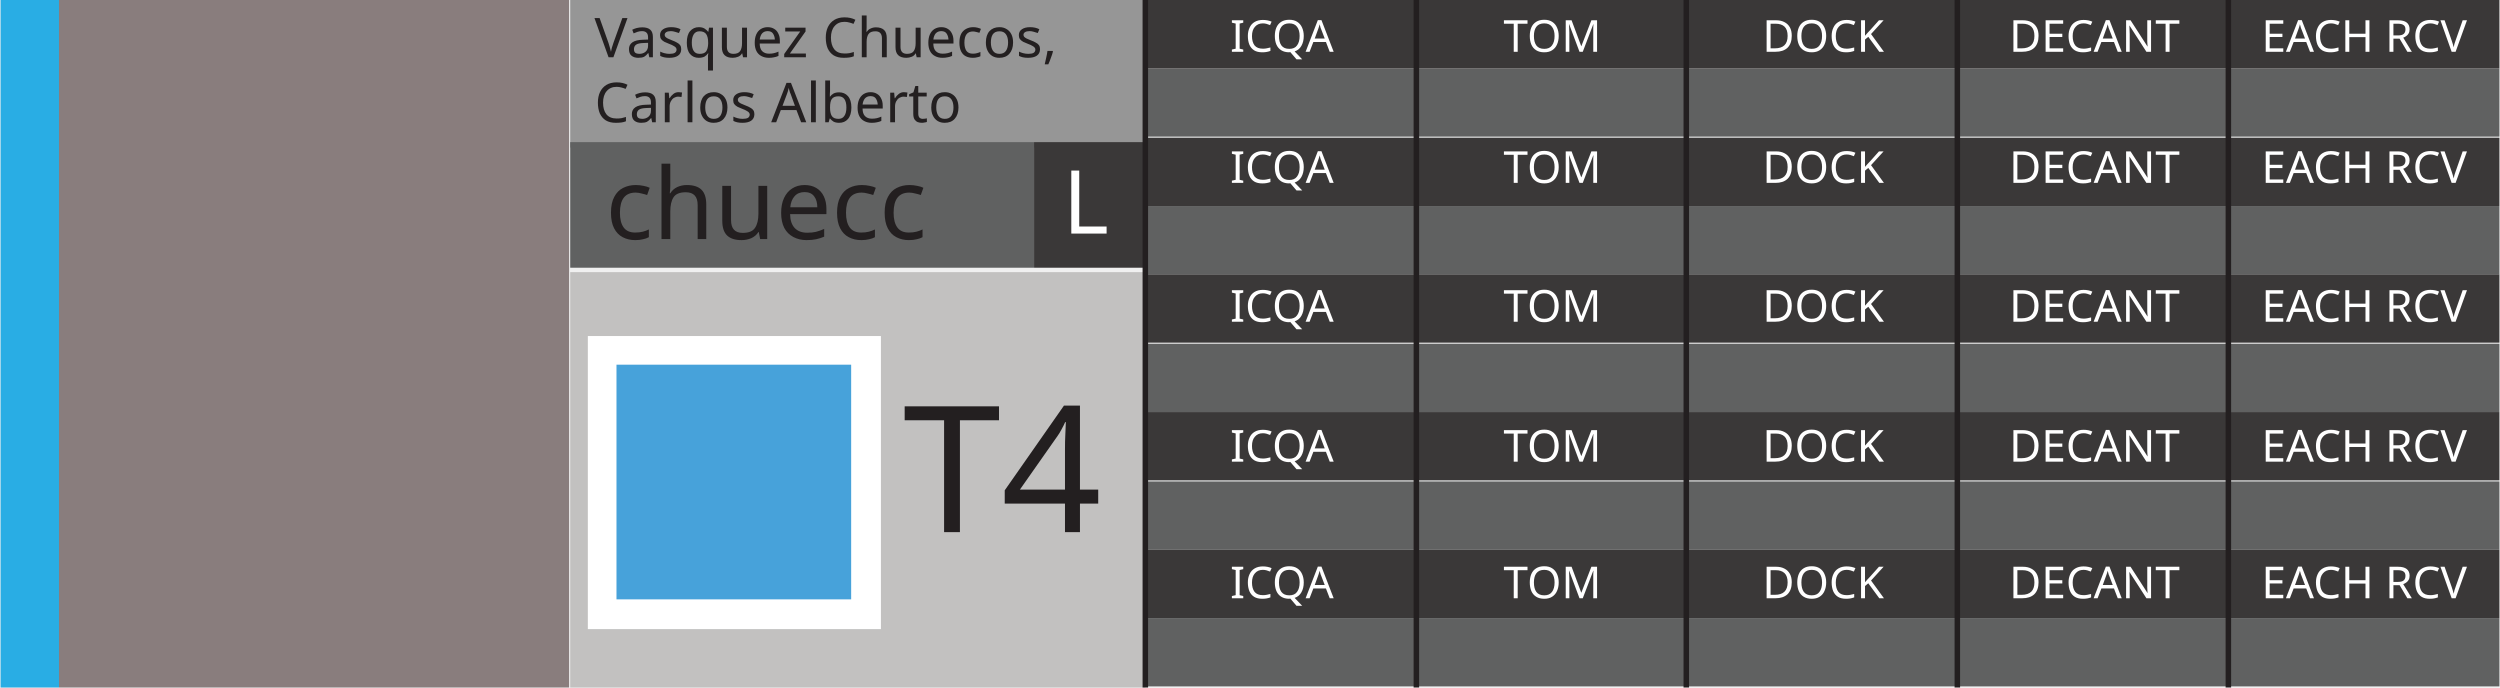
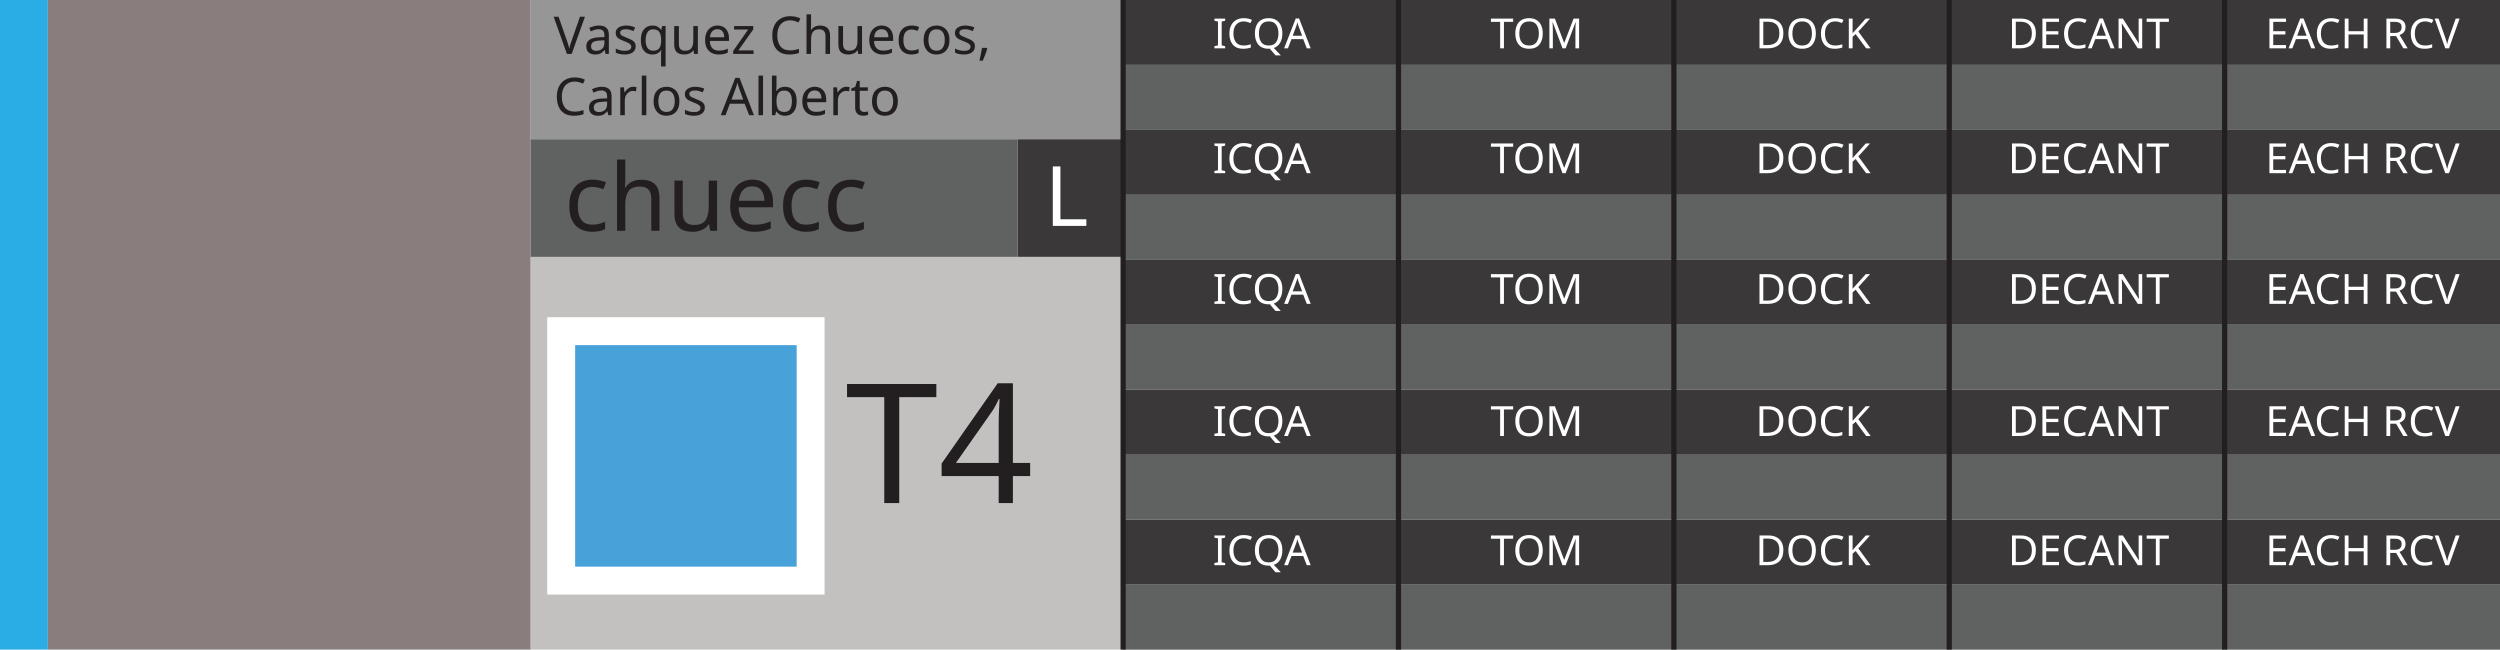
- <svg xmlns="http://www.w3.org/2000/svg" width="80mm" height="22mm" version="1.1" viewBox="0 0 226.8 62.4">
+ <svg xmlns="http://www.w3.org/2000/svg" version="1.1" viewBox="0 0 360 93.54">
  <defs>
    <style>
      .st0 {
-         font-size: 5px;
+         font-size: 6px;
      }

      .st0, .st1, .st2, .st3, .st4 {
        font-family: AmazonEmber-Regular, 'Amazon Ember';
      }

-       .st0, .st1, .st3 {
+       .st0, .st1, .st5 {
+         fill: #fff;
+       }
+ 
+       .st6 {
+         fill: #29ade4;
+       }
+ 
+       .st1 {
+         font-size: 12px;
+       }
+ 
+       .st7 {
+         fill: #c2c1c0;
+       }
+ 
+       .st2 {
+         font-size: 24.01px;
+       }
+ 
+       .st2, .st3, .st4 {
        fill: #231f20;
      }

-       .st5 {
-         fill: #29ade4;
-       }
- 
-       .st6 {
-         fill: #c2c1c0;
-       }
- 
-       .st1 {
-         font-size: 9px;
-       }
- 
-       .st7, .st2, .st4 {
-         fill: #fff;
+       .st3 {
+         font-size: 7.5px;
      }

      .st8 {
        fill: #47a2da;
      }

      .st9 {
        fill: #3a3838;
      }

-       .st2 {
-         font-size: 4px;
-       }
- 
      .st10 {
        fill: #606161;
      }

      .st11 {
        fill: #969696;
+       }
+ 
+       .st4 {
+         font-size: 13.5px;
      }

      .st12 {
        fill: none;
        stroke: #231f20;
        stroke-miterlimit: 10;
-         stroke-width: .5px;
-       }
- 
-       .st3 {
-         font-size: 16px;
+         stroke-width: .75px;
      }

      .st13 {
        fill: #897d7d;
      }
- 
-       .st4 {
-         font-size: 8px;
-       }
    </style>
  </defs>
-   <g id="InfoAA">
-     <rect id="Type_x5F_aa" class="st5" width="5.3" height="62.4" />
-     <rect id="Foto" class="st13" x="5.3" width="46.3" height="62.4" />
-     <rect id="Nombre_x5F_fondo" class="st11" x="51.7" width="52.2" height="13.4" />
-     <rect id="LoginColor" class="st10" x="51.7" y="12.9" width="42.1" height="11.4" />
-     <rect id="VariacionColor" class="st9" x="93.8" y="12.9" width="10.1" height="11.4" />
-     <rect id="TrunoColor" class="st6" x="51.7" y="24.7" width="52.2" height="37.7" />
-     <rect id="Fondo" class="st7" x="53.3" y="30.5" width="26.6" height="26.6" />
-     <rect id="QR" class="st8" x="55.9" y="33.1" width="21.3" height="21.3" />
-     <text id="Turno" class="st3" transform="translate(81.9 48.3)">
+   <g id="Layer_4">
+     <rect class="st5" width="360" height="93.54" />
+   </g>
+   <g id="Layer_7">
+     <rect id="Type_x5F_aa" class="st6" y="-.02" width="6.89" height="93.56" />
+     <rect id="Foto" class="st13" x="6.89" y="-.02" width="69.53" height="93.56" />
+     <rect id="Nombre_x5F_fondo" class="st11" x="76.42" y="-.02" width="85.31" height="20.07" />
+     <rect id="LoginColor" class="st10" x="76.42" y="20.05" width="70.12" height="17.04" />
+     <rect id="VariacionColor" class="st9" x="146.54" y="20.05" width="15.19" height="17.04" />
+     <rect id="TrunoColor" class="st7" x="76.42" y="36.98" width="85.31" height="56.56" />
+     <rect id="Fondo" class="st5" x="78.8" y="45.68" width="39.94" height="39.94" />
+     <rect id="QR" class="st8" x="82.82" y="49.7" width="31.9" height="31.9" />
+     <text id="Turno" class="st2" transform="translate(121.74 72.44)">
      <tspan x="0" y="0">T4</tspan>
    </text>
-     <text id="VariacionShift" class="st4" transform="translate(96.4 21.2)">
+     <text id="VariacionShift" class="st1" transform="translate(150.45 32.53)">
      <tspan x="0" y="0">L</tspan>
    </text>
-     <text id="Login" class="st1" transform="translate(54.9 21.7)">
+     <text id="Login" class="st4" transform="translate(81.23 33.24)">
      <tspan x="0" y="0">chuecc</tspan>
    </text>
-     <text id="Apellidos" class="st0" transform="translate(53.9 5.2)">
+     <text id="Apellidos" class="st3" transform="translate(79.73 7.77)">
      <tspan x="0" y="0">Vasquez Chuecos,</tspan>
    </text>
-     <text id="Nombres" class="st0" transform="translate(53.9 11.1)">
+     <text id="Nombres" class="st3" transform="translate(79.73 16.59)">
      <tspan x="0" y="0">Carlos Alberto</tspan>
    </text>
-   </g>
-   <g id="Formaciones_x5F_cuadro">
-     <rect id="FNC_x5F_1" class="st10" x="103.9" y="6.2" width="24.6" height="6.2" />
-     <rect id="FNC_x5F_2" class="st10" x="128.5" y="6.2" width="24.6" height="6.2" />
-     <rect id="FNC_x5F_3" class="st10" x="153" y="6.2" width="24.6" height="6.2" />
-     <rect id="FNC_x5F_4" class="st10" x="177.6" y="6.2" width="24.6" height="6.2" />
-     <rect id="FNC_x5F_5" class="st10" x="202.2" y="6.2" width="24.6" height="6.2" />
-     <rect id="FNC_x5F_6" class="st10" x="103.9" y="18.7" width="24.6" height="6.2" />
-     <rect id="FNC_x5F_7" class="st10" x="128.5" y="18.7" width="24.6" height="6.2" />
-     <rect id="FNC_x5F_8" class="st10" x="153" y="18.7" width="24.6" height="6.2" />
-     <rect id="FNC_x5F_9" class="st10" x="177.6" y="18.7" width="24.6" height="6.2" />
-     <rect id="FNC_x5F_10" class="st10" x="202.2" y="18.7" width="24.6" height="6.2" />
-     <rect id="FNC_x5F_11" class="st10" x="103.9" y="31.2" width="24.6" height="6.2" />
-     <rect id="FNC_x5F_12" class="st10" x="128.5" y="31.2" width="24.6" height="6.2" />
-     <rect id="FNC_x5F_13" class="st10" x="153" y="31.2" width="24.6" height="6.2" />
-     <rect id="FNC_x5F_14" class="st10" x="177.6" y="31.2" width="24.6" height="6.2" />
-     <rect id="FNC_x5F_15" class="st10" x="202.2" y="31.2" width="24.6" height="6.2" />
-     <rect id="FNC_x5F_16" class="st10" x="103.9" y="43.7" width="24.6" height="6.2" />
-     <rect id="FNC_x5F_17" class="st10" x="128.5" y="43.7" width="24.6" height="6.2" />
-     <rect id="FNC_x5F_18" class="st10" x="153" y="43.7" width="24.6" height="6.2" />
-     <rect id="FNC_x5F_19" class="st10" x="177.6" y="43.7" width="24.6" height="6.2" />
-     <rect id="FNC_x5F_20" class="st10" x="202.2" y="43.7" width="24.6" height="6.2" />
-     <rect id="FNC_x5F_21" class="st10" x="103.9" y="56.1" width="24.6" height="6.2" />
-     <rect id="FNC_x5F_22" class="st10" x="128.5" y="56.1" width="24.6" height="6.2" />
-     <rect id="FNC_x5F_23" class="st10" x="153" y="56.1" width="24.6" height="6.2" />
-     <rect id="FNC_x5F_24" class="st10" x="177.6" y="56.1" width="24.6" height="6.2" />
-     <rect id="FNC_x5F_25" class="st10" x="202.2" y="56.1" width="24.6" height="6.2" />
-   </g>
-   <g id="Formaciones_x5F_name">
-     <g>
-       <rect class="st9" x="103.9" y="0" width="24.6" height="6.2" />
-       <rect class="st9" x="128.5" y="0" width="24.6" height="6.2" />
-       <rect class="st9" x="153" y="0" width="24.6" height="6.2" />
-       <rect class="st9" x="177.6" y="0" width="24.6" height="6.2" />
-       <rect class="st9" x="202.2" y="0" width="24.6" height="6.2" />
-       <rect class="st9" x="103.9" y="12.5" width="24.6" height="6.2" />
-       <rect class="st9" x="128.5" y="12.5" width="24.6" height="6.2" />
-       <rect class="st9" x="153" y="12.5" width="24.6" height="6.2" />
-       <rect class="st9" x="177.6" y="12.5" width="24.6" height="6.2" />
-       <rect class="st9" x="202.2" y="12.5" width="24.6" height="6.2" />
-       <rect class="st9" x="103.9" y="24.9" width="24.6" height="6.2" />
-       <rect class="st9" x="128.5" y="24.9" width="24.6" height="6.2" />
-       <rect class="st9" x="153" y="24.9" width="24.6" height="6.2" />
-       <rect class="st9" x="177.6" y="24.9" width="24.6" height="6.2" />
-       <rect class="st9" x="202.2" y="24.9" width="24.6" height="6.2" />
-       <rect class="st9" x="103.9" y="37.4" width="24.6" height="6.2" />
-       <rect class="st9" x="128.5" y="37.4" width="24.6" height="6.2" />
-       <rect class="st9" x="153" y="37.4" width="24.6" height="6.2" />
-       <rect class="st9" x="177.6" y="37.4" width="24.6" height="6.2" />
-       <rect class="st9" x="202.2" y="37.4" width="24.6" height="6.2" />
-       <rect class="st9" x="103.9" y="49.9" width="24.6" height="6.2" />
-       <rect class="st9" x="128.5" y="49.9" width="24.6" height="6.2" />
-       <rect class="st9" x="153" y="49.9" width="24.6" height="6.2" />
-       <rect class="st9" x="177.6" y="49.9" width="24.6" height="6.2" />
-       <rect class="st9" x="202.2" y="49.9" width="24.6" height="6.2" />
-       <line class="st12" x1="202.2" y1="0" x2="202.2" y2="62.4" />
-       <line class="st12" x1="177.6" y1="0" x2="177.6" y2="62.4" />
-       <line class="st12" x1="153" y1="0" x2="153" y2="62.4" />
-       <line class="st12" x1="128.5" y1="0" x2="128.5" y2="62.4" />
-       <line class="st12" x1="103.9" y1="0" x2="103.9" y2="62.4" />
-     </g>
+     <rect id="FNC_x5F_1" class="st10" x="161.73" y="9.34" width="39.65" height="9.36" />
+     <rect id="FNC_x5F_2" class="st10" x="201.38" y="9.34" width="39.65" height="9.36" />
+     <rect id="FNC_x5F_3" class="st10" x="241.04" y="9.34" width="39.65" height="9.36" />
+     <rect id="FNC_x5F_4" class="st10" x="280.69" y="9.34" width="39.65" height="9.36" />
+     <rect id="FNC_x5F_5" class="st10" x="320.35" y="9.34" width="39.65" height="9.36" />
+     <rect id="FNC_x5F_6" class="st10" x="161.73" y="28.05" width="39.65" height="9.36" />
+     <rect id="FNC_x5F_7" class="st10" x="201.38" y="28.05" width="39.65" height="9.36" />
+     <rect id="FNC_x5F_8" class="st10" x="241.04" y="28.05" width="39.65" height="9.36" />
+     <rect id="FNC_x5F_9" class="st10" x="280.69" y="28.05" width="39.65" height="9.36" />
+     <rect id="FNC_x5F_10" class="st10" x="320.35" y="28.05" width="39.65" height="9.36" />
+     <rect id="FNC_x5F_11" class="st10" x="161.73" y="46.76" width="39.65" height="9.36" />
+     <rect id="FNC_x5F_12" class="st10" x="201.38" y="46.76" width="39.65" height="9.36" />
+     <rect id="FNC_x5F_13" class="st10" x="241.04" y="46.76" width="39.65" height="9.36" />
+     <rect id="FNC_x5F_14" class="st10" x="280.69" y="46.76" width="39.65" height="9.36" />
+     <rect id="FNC_x5F_15" class="st10" x="320.35" y="46.76" width="39.65" height="9.36" />
+     <rect id="FNC_x5F_16" class="st10" x="161.73" y="65.47" width="39.65" height="9.36" />
+     <rect id="FNC_x5F_17" class="st10" x="201.38" y="65.47" width="39.65" height="9.36" />
+     <rect id="FNC_x5F_18" class="st10" x="241.04" y="65.47" width="39.65" height="9.36" />
+     <rect id="FNC_x5F_19" class="st10" x="280.69" y="65.47" width="39.65" height="9.36" />
+     <rect id="FNC_x5F_20" class="st10" x="320.35" y="65.47" width="39.65" height="9.36" />
+     <rect id="FNC_x5F_21" class="st10" x="161.73" y="84.19" width="39.65" height="9.36" />
+     <rect id="FNC_x5F_22" class="st10" x="201.38" y="84.19" width="39.65" height="9.36" />
+     <rect id="FNC_x5F_23" class="st10" x="241.04" y="84.19" width="39.65" height="9.36" />
+     <rect id="FNC_x5F_24" class="st10" x="280.69" y="84.19" width="39.65" height="9.36" />
+     <rect id="FNC_x5F_25" class="st10" x="320.35" y="84.19" width="39.65" height="9.36" />
+   </g>
+   <g id="Layer_8">
+     <rect class="st9" x="161.73" y="-.02" width="39.65" height="9.36" />
+     <rect class="st9" x="201.38" y="-.02" width="39.65" height="9.36" />
+     <rect class="st9" x="241.04" y="-.02" width="39.65" height="9.36" />
+     <rect class="st9" x="280.69" y="-.02" width="39.65" height="9.36" />
+     <rect class="st9" x="320.35" y="-.02" width="39.65" height="9.36" />
+     <rect class="st9" x="161.73" y="18.69" width="39.65" height="9.36" />
+     <rect class="st9" x="201.38" y="18.69" width="39.65" height="9.36" />
+     <rect class="st9" x="241.04" y="18.69" width="39.65" height="9.36" />
+     <rect class="st9" x="280.69" y="18.69" width="39.65" height="9.36" />
+     <rect class="st9" x="320.35" y="18.69" width="39.65" height="9.36" />
+     <rect class="st9" x="161.73" y="37.4" width="39.65" height="9.36" />
+     <rect class="st9" x="201.38" y="37.4" width="39.65" height="9.36" />
+     <rect class="st9" x="241.04" y="37.4" width="39.65" height="9.36" />
+     <rect class="st9" x="280.69" y="37.4" width="39.65" height="9.36" />
+     <rect class="st9" x="320.35" y="37.4" width="39.65" height="9.36" />
+     <rect class="st9" x="161.73" y="56.12" width="39.65" height="9.36" />
+     <rect class="st9" x="201.38" y="56.12" width="39.65" height="9.36" />
+     <rect class="st9" x="241.04" y="56.12" width="39.65" height="9.36" />
+     <rect class="st9" x="280.69" y="56.12" width="39.65" height="9.36" />
+     <rect class="st9" x="320.35" y="56.12" width="39.65" height="9.36" />
+     <rect class="st9" x="161.73" y="74.83" width="39.65" height="9.36" />
+     <rect class="st9" x="201.38" y="74.83" width="39.65" height="9.36" />
+     <rect class="st9" x="241.04" y="74.83" width="39.65" height="9.36" />
+     <rect class="st9" x="280.69" y="74.83" width="39.65" height="9.36" />
+     <rect class="st9" x="320.35" y="74.83" width="39.65" height="9.36" />
+     <line class="st12" x1="320.35" y1="-.02" x2="320.35" y2="93.54" />
+     <line class="st12" x1="280.69" y1="-.02" x2="280.69" y2="93.54" />
+     <line class="st12" x1="241.04" y1="-.02" x2="241.04" y2="93.54" />
+     <line class="st12" x1="201.38" y1="-.02" x2="201.38" y2="93.54" />
+     <line class="st12" x1="161.73" y1="-.02" x2="161.73" y2="93.54" />
+   </g>
+   <g id="tex">
    <g id="FN_x5F_1">
-       <text class="st2" transform="translate(111.6 4.7)">
+       <text class="st0" transform="translate(174.64 6.96)">
        <tspan x="0" y="0">ICQA</tspan>
      </text>
    </g>
    <g id="FN_x5F_2">
-       <text class="st2" transform="translate(136.4 4.7)">
+       <text class="st0" transform="translate(214.63 6.96)">
        <tspan x="0" y="0">TOM</tspan>
      </text>
    </g>
    <g id="FN_x5F_3">
-       <text class="st2" transform="translate(159.9 4.7)">
+       <text class="st0" transform="translate(252.79 6.96)">
        <tspan x="0" y="0">DOCK</tspan>
      </text>
    </g>
    <g id="FN_x5F_4">
-       <text class="st2" transform="translate(182.3 4.7)">
+       <text class="st0" transform="translate(289.15 6.96)">
        <tspan x="0" y="0">DECANT</tspan>
      </text>
    </g>
    <g id="FN_x5F_5">
-       <text class="st2" transform="translate(205.2 4.7)">
+       <text class="st0" transform="translate(326.22 6.96)">
        <tspan x="0" y="0">EACH RCV</tspan>
      </text>
    </g>
    <g id="FN_x5F_6">
-       <text class="st2" transform="translate(111.6 16.6)">
+       <text class="st0" transform="translate(174.64 24.94)">
        <tspan x="0" y="0">ICQA</tspan>
      </text>
    </g>
    <g id="FN_x5F_7">
-       <text class="st2" transform="translate(136.4 16.6)">
+       <text class="st0" transform="translate(214.63 24.94)">
        <tspan x="0" y="0">TOM</tspan>
      </text>
    </g>
    <g id="FN_x5F_8">
-       <text class="st2" transform="translate(159.9 16.6)">
+       <text class="st0" transform="translate(252.79 24.94)">
        <tspan x="0" y="0">DOCK</tspan>
      </text>
    </g>
    <g id="FN_x5F_9">
-       <text class="st2" transform="translate(182.3 16.6)">
+       <text class="st0" transform="translate(289.15 24.94)">
        <tspan x="0" y="0">DECANT</tspan>
      </text>
    </g>
    <g id="FN_x5F_10">
-       <text class="st2" transform="translate(205.2 16.6)">
+       <text class="st0" transform="translate(326.22 24.94)">
        <tspan x="0" y="0">EACH RCV</tspan>
      </text>
    </g>
    <g id="FN_x5F_11">
-       <text class="st2" transform="translate(111.6 29.2)">
+       <text class="st0" transform="translate(174.64 43.76)">
        <tspan x="0" y="0">ICQA</tspan>
      </text>
    </g>
    <g id="FN_x5F_12">
-       <text class="st2" transform="translate(136.4 29.2)">
+       <text class="st0" transform="translate(214.63 43.76)">
        <tspan x="0" y="0">TOM</tspan>
      </text>
    </g>
    <g id="FN_x5F_13">
-       <text class="st2" transform="translate(159.9 29.2)">
+       <text class="st0" transform="translate(252.79 43.76)">
        <tspan x="0" y="0">DOCK</tspan>
      </text>
    </g>
    <g id="FN_x5F_14">
-       <text class="st2" transform="translate(182.3 29.2)">
+       <text class="st0" transform="translate(289.15 43.76)">
        <tspan x="0" y="0">DECANT</tspan>
      </text>
    </g>
    <g id="FN_x5F_15">
-       <text class="st2" transform="translate(205.2 29.2)">
+       <text class="st0" transform="translate(326.22 43.76)">
        <tspan x="0" y="0">EACH RCV</tspan>
      </text>
    </g>
    <g id="FN_x5F_16">
-       <text class="st2" transform="translate(111.6 41.9)">
+       <text class="st0" transform="translate(174.64 62.78)">
        <tspan x="0" y="0">ICQA</tspan>
      </text>
    </g>
    <g id="FN_x5F_17">
-       <text class="st2" transform="translate(136.4 41.9)">
+       <text class="st0" transform="translate(214.63 62.78)">
        <tspan x="0" y="0">TOM</tspan>
      </text>
    </g>
    <g id="FN_x5F_18">
-       <text class="st2" transform="translate(159.9 41.9)">
+       <text class="st0" transform="translate(252.79 62.78)">
        <tspan x="0" y="0">DOCK</tspan>
      </text>
    </g>
    <g id="FN_x5F_19">
-       <text class="st2" transform="translate(182.3 41.9)">
+       <text class="st0" transform="translate(289.15 62.78)">
        <tspan x="0" y="0">DECANT</tspan>
      </text>
    </g>
    <g id="FN_x5F_20">
-       <text class="st2" transform="translate(205.2 41.9)">
+       <text class="st0" transform="translate(326.22 62.78)">
        <tspan x="0" y="0">EACH RCV</tspan>
      </text>
    </g>
    <g id="FN_x5F_21">
-       <text class="st2" transform="translate(111.6 54.3)">
+       <text class="st0" transform="translate(174.64 81.39)">
        <tspan x="0" y="0">ICQA</tspan>
      </text>
    </g>
    <g id="FN_x5F_22">
-       <text class="st2" transform="translate(136.4 54.3)">
+       <text class="st0" transform="translate(214.63 81.39)">
        <tspan x="0" y="0">TOM</tspan>
      </text>
    </g>
    <g id="FN_x5F_23">
-       <text class="st2" transform="translate(159.9 54.3)">
+       <text class="st0" transform="translate(252.79 81.39)">
        <tspan x="0" y="0">DOCK</tspan>
      </text>
    </g>
    <g id="FN_x5F_24">
-       <text class="st2" transform="translate(182.3 54.3)">
+       <text class="st0" transform="translate(289.15 81.39)">
        <tspan x="0" y="0">DECANT</tspan>
      </text>
    </g>
    <g id="FN_x5F_25">
-       <text class="st2" transform="translate(205.2 54.3)">
+       <text class="st0" transform="translate(326.22 81.39)">
        <tspan x="0" y="0">EACH RCV</tspan>
      </text>
    </g>
  </g>
</svg>
